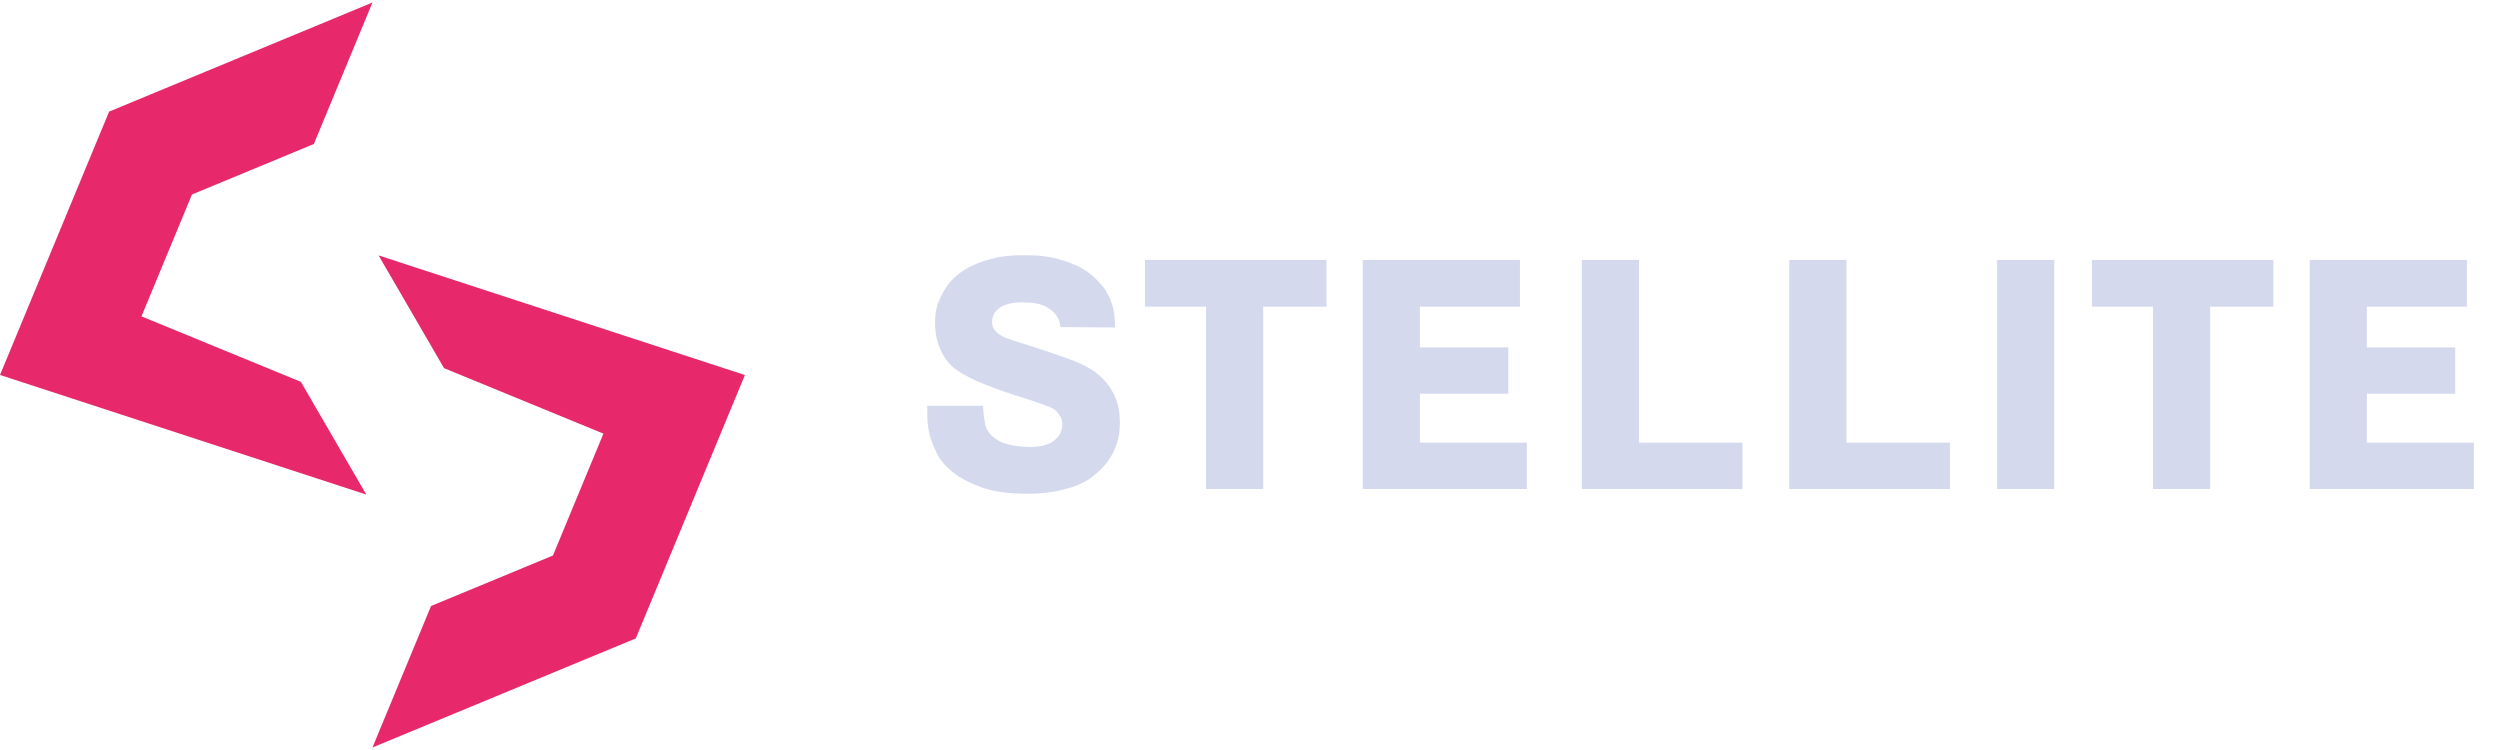
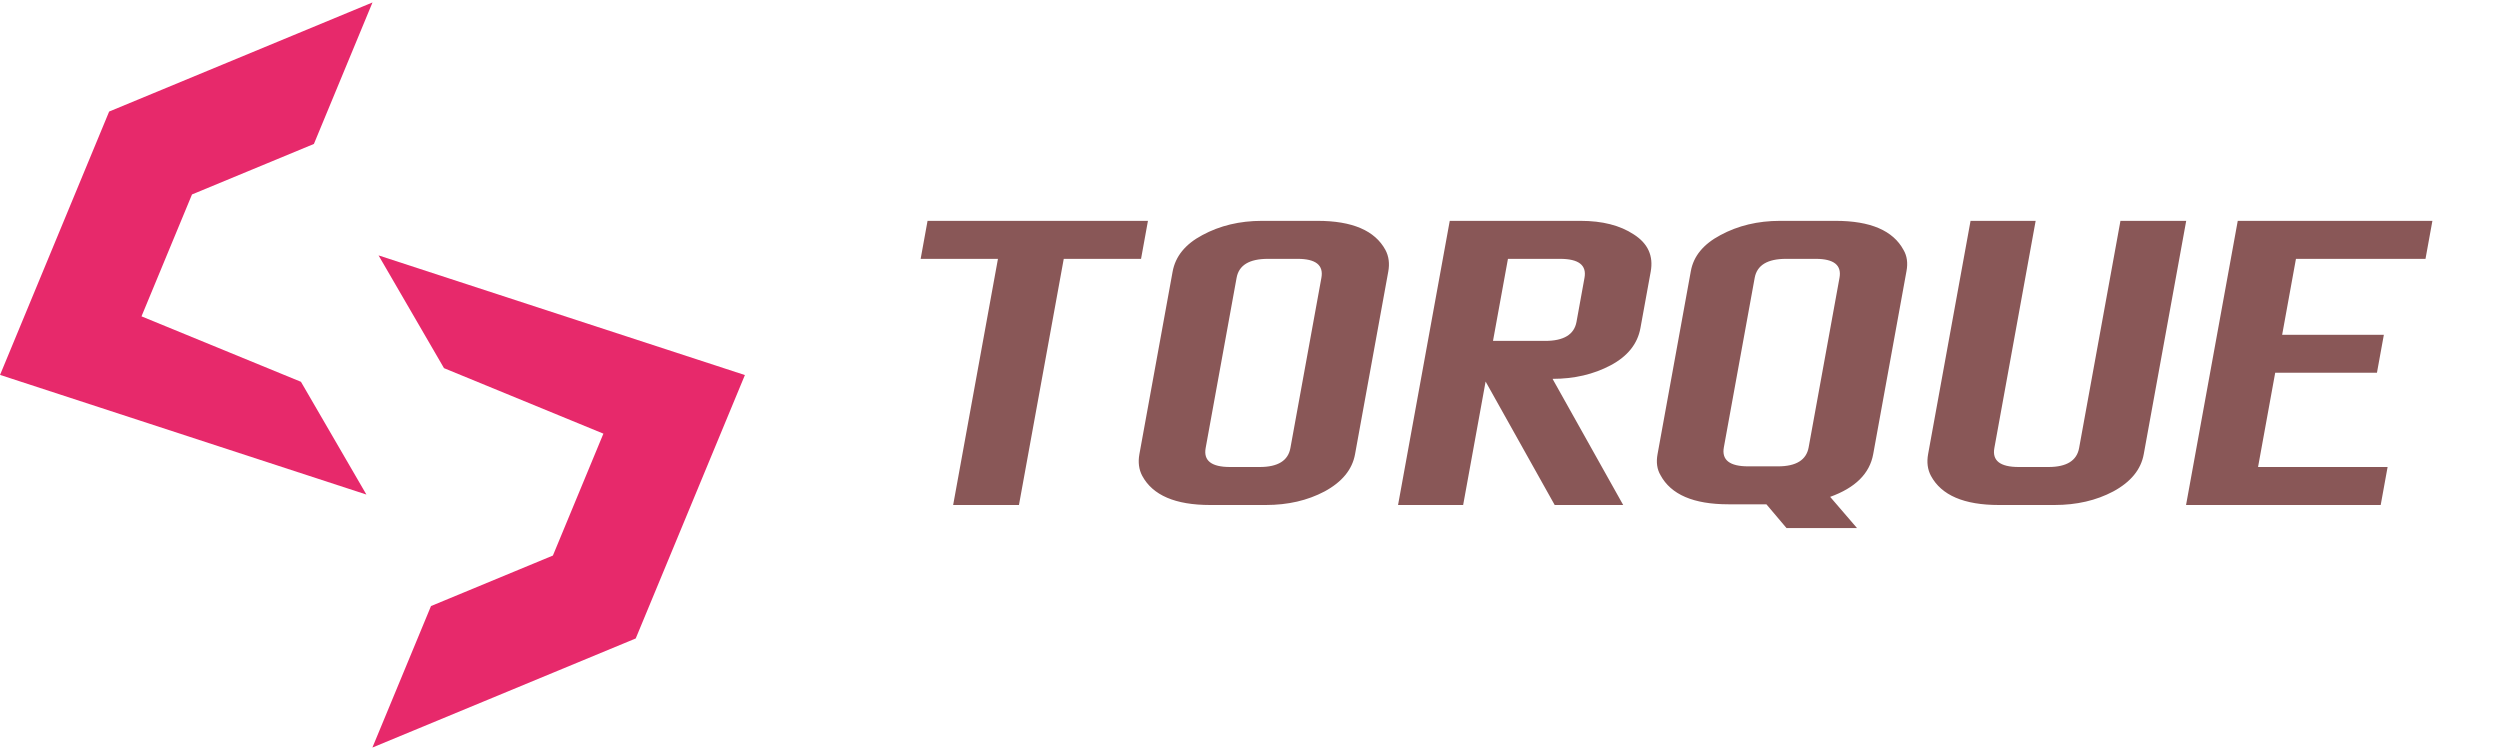
- <svg xmlns="http://www.w3.org/2000/svg" version="1.1" id="Layer_1" x="0px" y="0px" width="500px" height="150px" viewBox="0 0 500 150" enable-background="new 0 0 500 150" xml:space="preserve">
-   <g>
-     <g>
-       <polygon fill="#E7296B" points="28.297,63.273 38.394,38.897 62.771,28.8 74.492,0.503 21.82,22.32 21.822,22.325 0,74.993     73.266,98.919 60.176,76.368   " />
-       <polygon fill="#E7296B" points="148.982,75.007 75.716,51.081 88.806,73.631 120.685,86.727 110.588,111.103 86.211,121.199     74.491,149.497 127.163,127.68 127.161,127.675   " />
+ <svg xmlns="http://www.w3.org/2000/svg" viewBox="0 0 500 150" width="500" height="150">
+   <style>
+ 		tspan { white-space:pre }
+ 		.shp0 { fill: #e7296b } 
+ 	</style>
+   <g id="Layer">
+     <g id="Layer">
+       <path id="Layer" class="shp0" d="M28.3,63.27l10.1,-24.38l24.38,-10.1l11.72,-28.3l-52.67,21.82l0,0l-21.82,52.67l73.27,23.93l-13.09,-22.55z" />
+       <path id="Layer" class="shp0" d="M148.98,75.01l-73.27,-23.93l13.09,22.55l31.88,13.1l-10.1,24.38l-24.38,10.1l-11.72,28.3l52.67,-21.82l0,-0.01z" />
    </g>
-     <g>
-       <path fill="#D5D9ED" d="M212.106,65.409c-0.059-0.173-0.117-0.446-0.173-0.822c-0.058-0.375-0.231-0.793-0.52-1.256    c-0.463-0.808-1.228-1.485-2.295-2.035c-1.069-0.548-2.584-0.822-4.547-0.822c-2.078,0-3.624,0.361-4.633,1.082    c-1.011,0.723-1.515,1.66-1.515,2.814c0,0.636,0.173,1.185,0.52,1.646c0.346,0.463,0.851,0.866,1.516,1.213    c0.663,0.346,1.429,0.649,2.295,0.909c0.866,0.26,1.818,0.563,2.858,0.909c3.118,0.982,5.744,1.862,7.88,2.642    c2.135,0.779,3.781,1.545,4.937,2.295c1.269,0.865,2.28,1.789,3.031,2.771c0.75,0.982,1.313,1.964,1.689,2.944    c0.375,0.982,0.606,1.906,0.693,2.771c0.086,0.866,0.13,1.559,0.13,2.078c0,1.617-0.216,3.047-0.649,4.287    c-0.433,1.242-0.968,2.311-1.602,3.205c-0.636,0.895-1.299,1.645-1.992,2.251s-1.271,1.083-1.732,1.429    c-1.156,0.751-2.381,1.329-3.681,1.732c-1.299,0.402-2.555,0.706-3.767,0.909c-1.212,0.202-2.267,0.316-3.161,0.347    c-0.896,0.027-1.515,0.043-1.862,0.043c-3.869,0-7.001-0.447-9.396-1.342c-2.396-0.895-4.259-1.891-5.586-2.988    c-1.502-1.213-2.57-2.482-3.204-3.811c-0.636-1.328-1.04-2.309-1.213-2.944c-0.404-1.386-0.621-2.714-0.649-3.983    c-0.03-1.27-0.043-2.107-0.043-2.512h11.171c0.057,1.328,0.202,2.555,0.433,3.681c0.23,1.126,0.923,2.093,2.079,2.901    c0.576,0.404,1.226,0.723,1.948,0.952c0.721,0.231,1.429,0.39,2.122,0.477c0.693,0.087,1.284,0.145,1.775,0.173    c0.49,0.029,0.765,0.043,0.823,0.043c2.309,0,3.998-0.433,5.066-1.299c1.067-0.865,1.602-1.904,1.602-3.117    c0-0.115-0.015-0.347-0.043-0.693c-0.03-0.346-0.16-0.692-0.39-1.039c-0.404-0.865-1.141-1.5-2.208-1.904    c-1.069-0.404-2.468-0.895-4.2-1.473c-1.502-0.462-2.975-0.938-4.417-1.43c-1.444-0.489-2.888-1.023-4.33-1.602    c-2.078-0.809-3.912-1.746-5.499-2.814c-1.589-1.067-2.786-2.698-3.594-4.893c-0.346-0.981-0.563-1.876-0.649-2.685    s-0.13-1.414-0.13-1.819c0-1.847,0.303-3.421,0.909-4.72c0.606-1.299,1.111-2.208,1.516-2.728c0.52-0.75,1.212-1.486,2.079-2.209    c0.866-0.721,1.918-1.37,3.161-1.948c1.241-0.576,2.685-1.053,4.33-1.429c1.646-0.375,3.508-0.563,5.586-0.563    c0.403,0,1.154,0.016,2.252,0.044c1.096,0.029,2.338,0.188,3.724,0.477s2.843,0.751,4.374,1.385c1.529,0.637,2.93,1.56,4.2,2.771    c0.288,0.29,0.721,0.766,1.299,1.429c0.577,0.665,1.096,1.516,1.559,2.555c0.52,1.271,0.823,2.44,0.909,3.508    c0.086,1.069,0.13,1.834,0.13,2.295L212.106,65.409z" />
-       <path fill="#D5D9ED" d="M265.279,51.986v9.353h-12.645v36.459h-11.431V61.339h-12.211v-9.353H265.279z" />
-       <path fill="#D5D9ED" d="M301.65,69.479v9.267h-17.666v9.786h21.391v9.266h-32.822V51.986h31.437v9.353h-20.005v8.141H301.65z" />
-       <path fill="#D5D9ED" d="M327.804,51.986v36.546h20.698v9.266h-32.13V51.986H327.804z" />
-       <path fill="#D5D9ED" d="M369.285,51.986v36.546h20.697v9.266h-32.129V51.986H369.285z" />
-       <path fill="#D5D9ED" d="M399.422,97.798V51.986h11.432v45.812H399.422z" />
-       <path fill="#D5D9ED" d="M454.674,51.986v9.353h-12.645v36.459h-11.432V61.339h-12.211v-9.353H454.674z" />
-       <path fill="#D5D9ED" d="M491.045,69.479v9.267h-17.668v9.786h21.391v9.266h-32.82V51.986h31.436v9.353h-20.006v8.141H491.045z" />
-     </g>
+     <path id="TORQUE " fill="#895757" d="M229.59 44.17L228.21 51.77L212.75 51.77L203.79 101L190.63 101L199.59 51.77L184.13 51.77L185.51 44.17L229.59 44.17ZM246 93.4L251.96 93.4Q257.39 93.4 258.08 89.61L264.28 55.56Q264.97 51.77 259.54 51.77L253.57 51.77Q248.01 51.77 247.32 55.56L241.13 89.61Q240.44 93.4 246 93.4ZM227.88 90.83L234.52 54.34Q235.36 49.73 240.47 47.02Q245.73 44.17 252.38 44.17L263.5 44.17Q273.94 44.17 277.09 50Q278.1 51.9 277.65 54.34L271.01 90.83Q270.18 95.44 264.91 98.29Q259.8 101 253.16 101L242.04 101Q231.59 101 228.45 95.17Q227.44 93.27 227.88 90.83ZM298.6 68.18L309.04 68.18Q314.6 68.18 315.3 64.38L316.9 55.56Q317.59 51.77 312.03 51.77L301.59 51.77L298.6 68.18ZM310.51 75.77L324.64 101L310.94 101L297.12 76.31L292.63 101L279.61 101L289.95 44.17L316.13 44.17Q322.64 44.17 326.75 46.88Q331.01 49.6 330.14 54.34L328.09 65.6Q327.23 70.35 322.13 73.06Q317.02 75.77 310.51 75.77ZM349.64 93.27L355.61 93.27Q361.04 93.27 361.73 89.47L367.9 55.56Q368.59 51.77 363.16 51.77L357.2 51.77Q351.64 51.77 350.94 55.56L344.77 89.47Q344.08 93.27 349.64 93.27ZM381.3 54.21L374.64 90.83Q373.58 96.66 366.03 99.37L371.4 105.61L357.3 105.61L353.28 100.86L345.68 100.86Q335.24 100.86 332.1 95.03Q331.06 93.27 331.51 90.83L338.17 54.21Q338.98 49.73 344.09 47.02Q349.36 44.17 356 44.17L367.12 44.17Q377.57 44.17 380.71 50Q381.75 51.77 381.3 54.21ZM403.74 93.4L409.7 93.4Q415.13 93.4 415.82 89.61L424.09 44.17L437.24 44.17L428.75 90.83Q427.92 95.44 422.65 98.29Q417.54 101 410.9 101L399.78 101Q389.33 101 386.19 95.17Q385.18 93.27 385.62 90.83L394.11 44.17L407.13 44.17L398.87 89.61Q398.18 93.4 403.74 93.4ZM477.52 93.4L476.14 101L437.21 101L447.55 44.17L486.48 44.17L485.1 51.77L459.19 51.77L456.43 66.96L476.77 66.96L475.39 74.55L455.04 74.55L451.61 93.4L477.52 93.4Z" />
  </g>
</svg>
